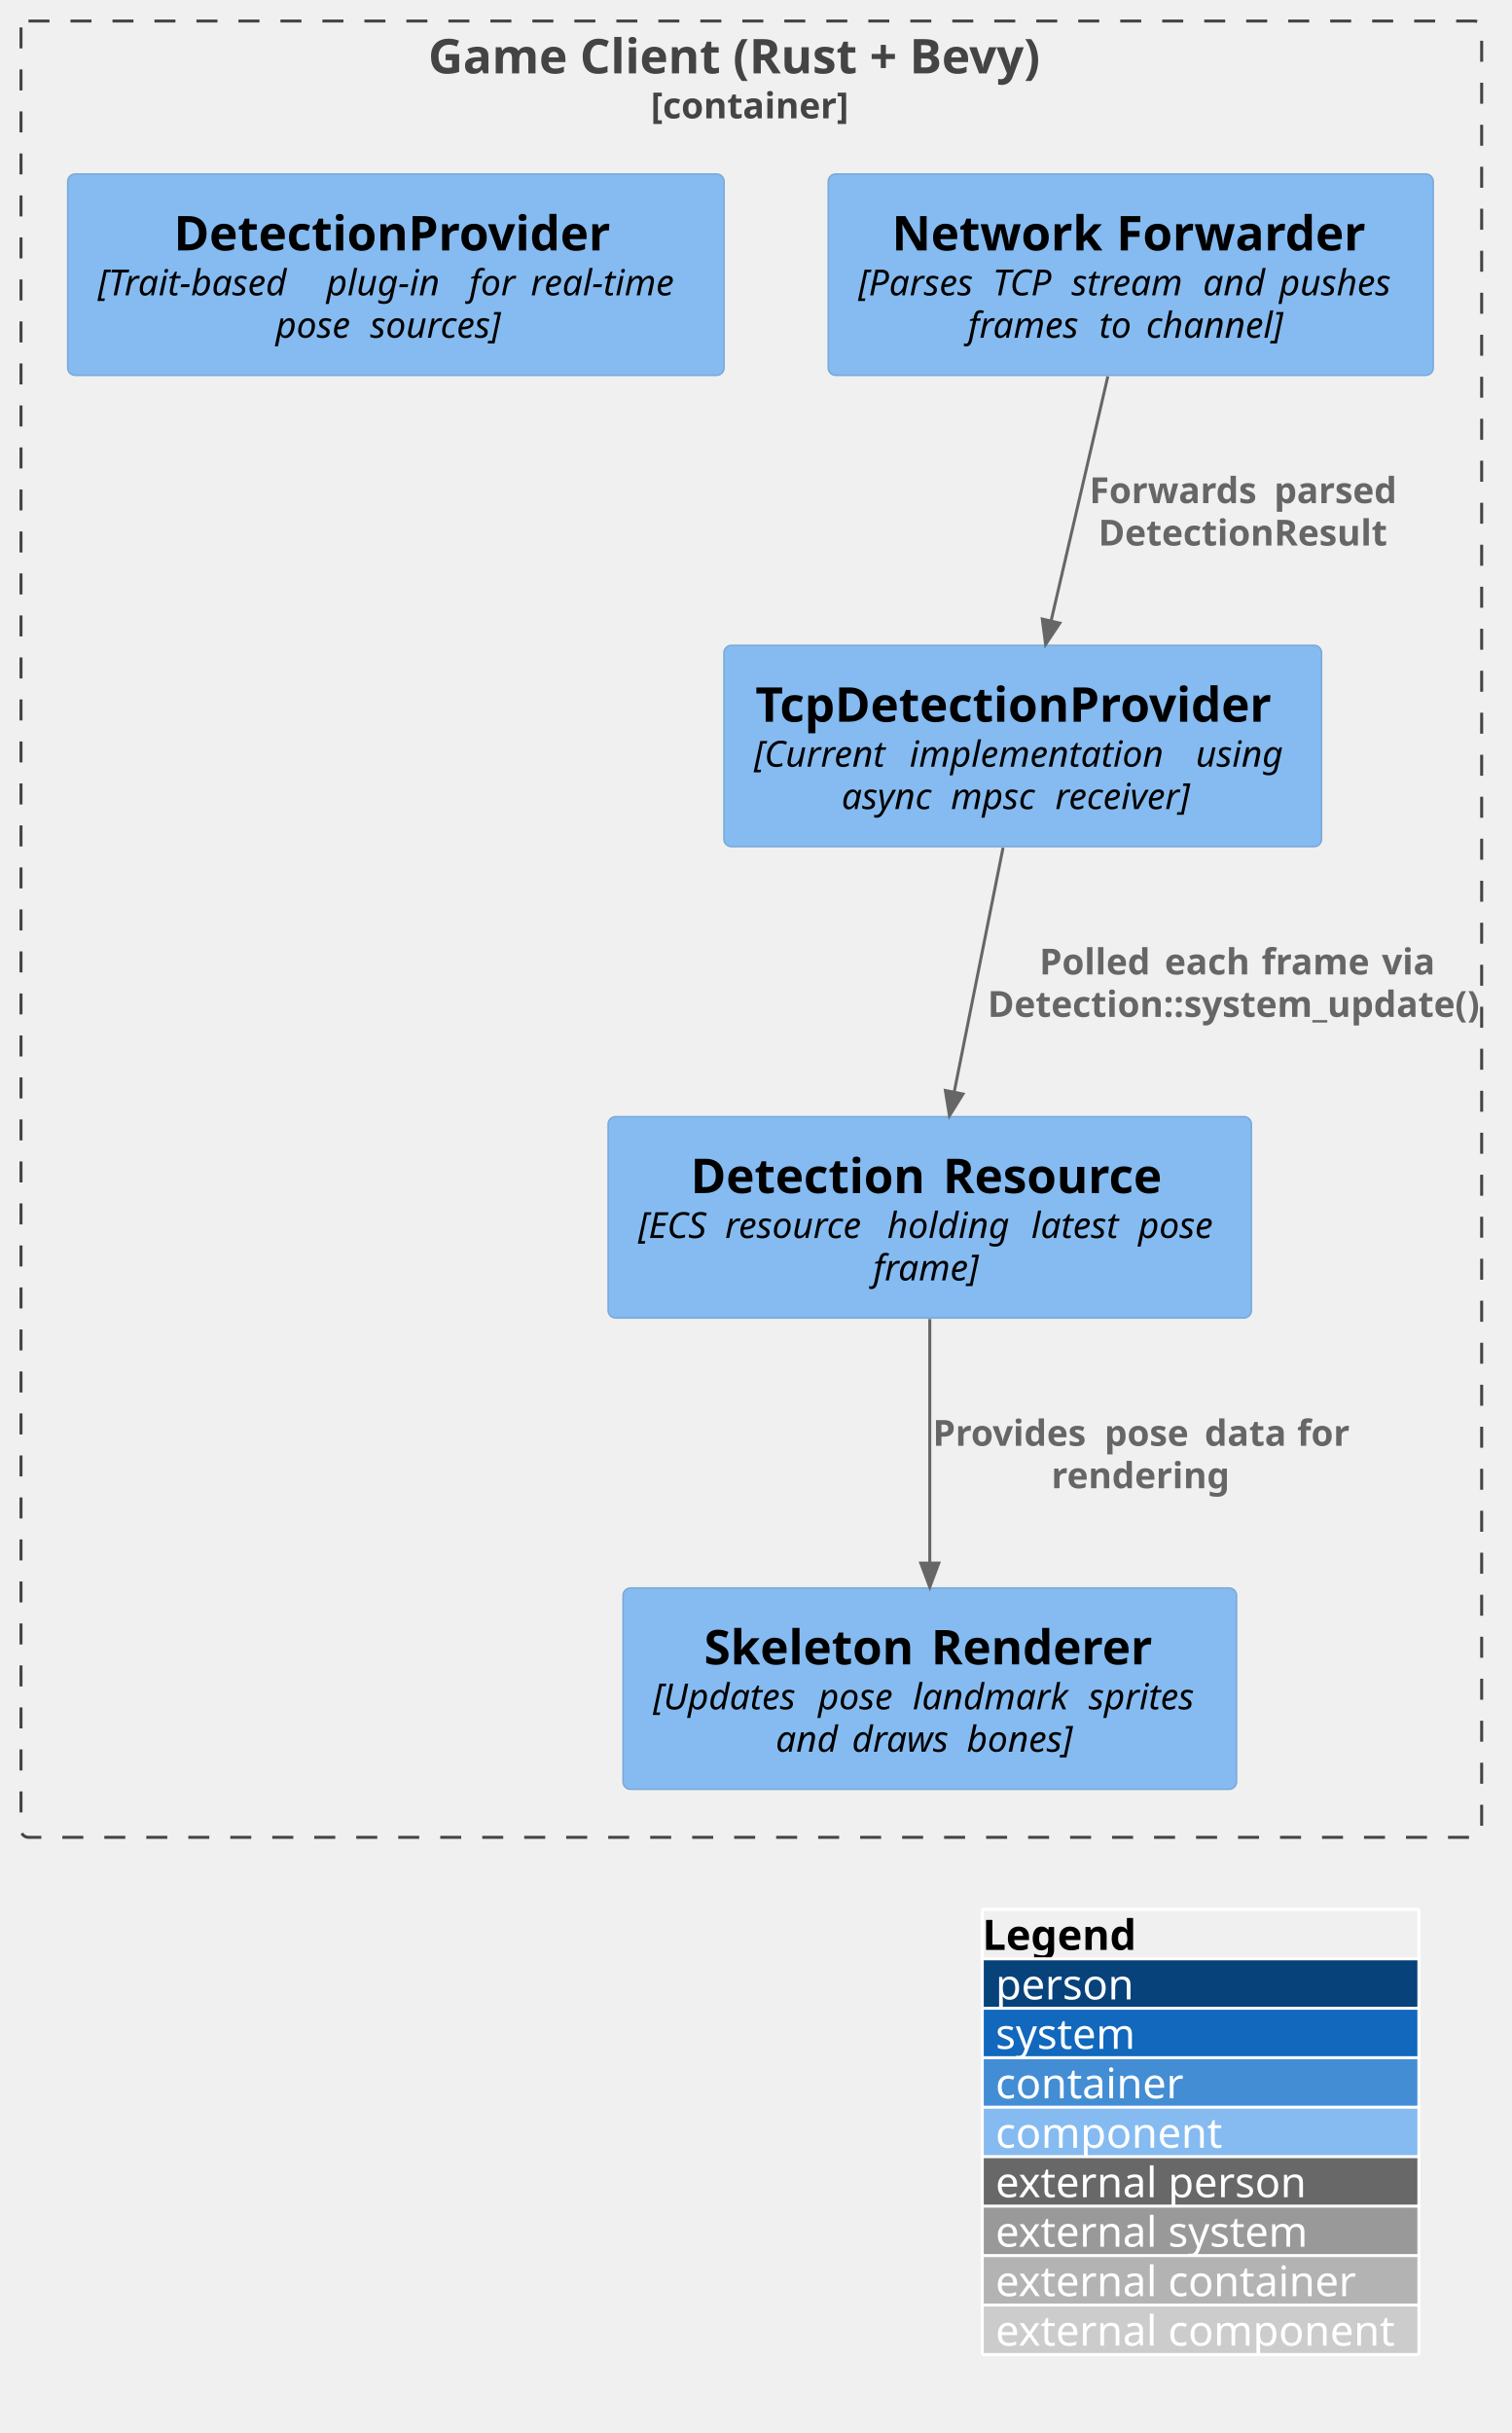
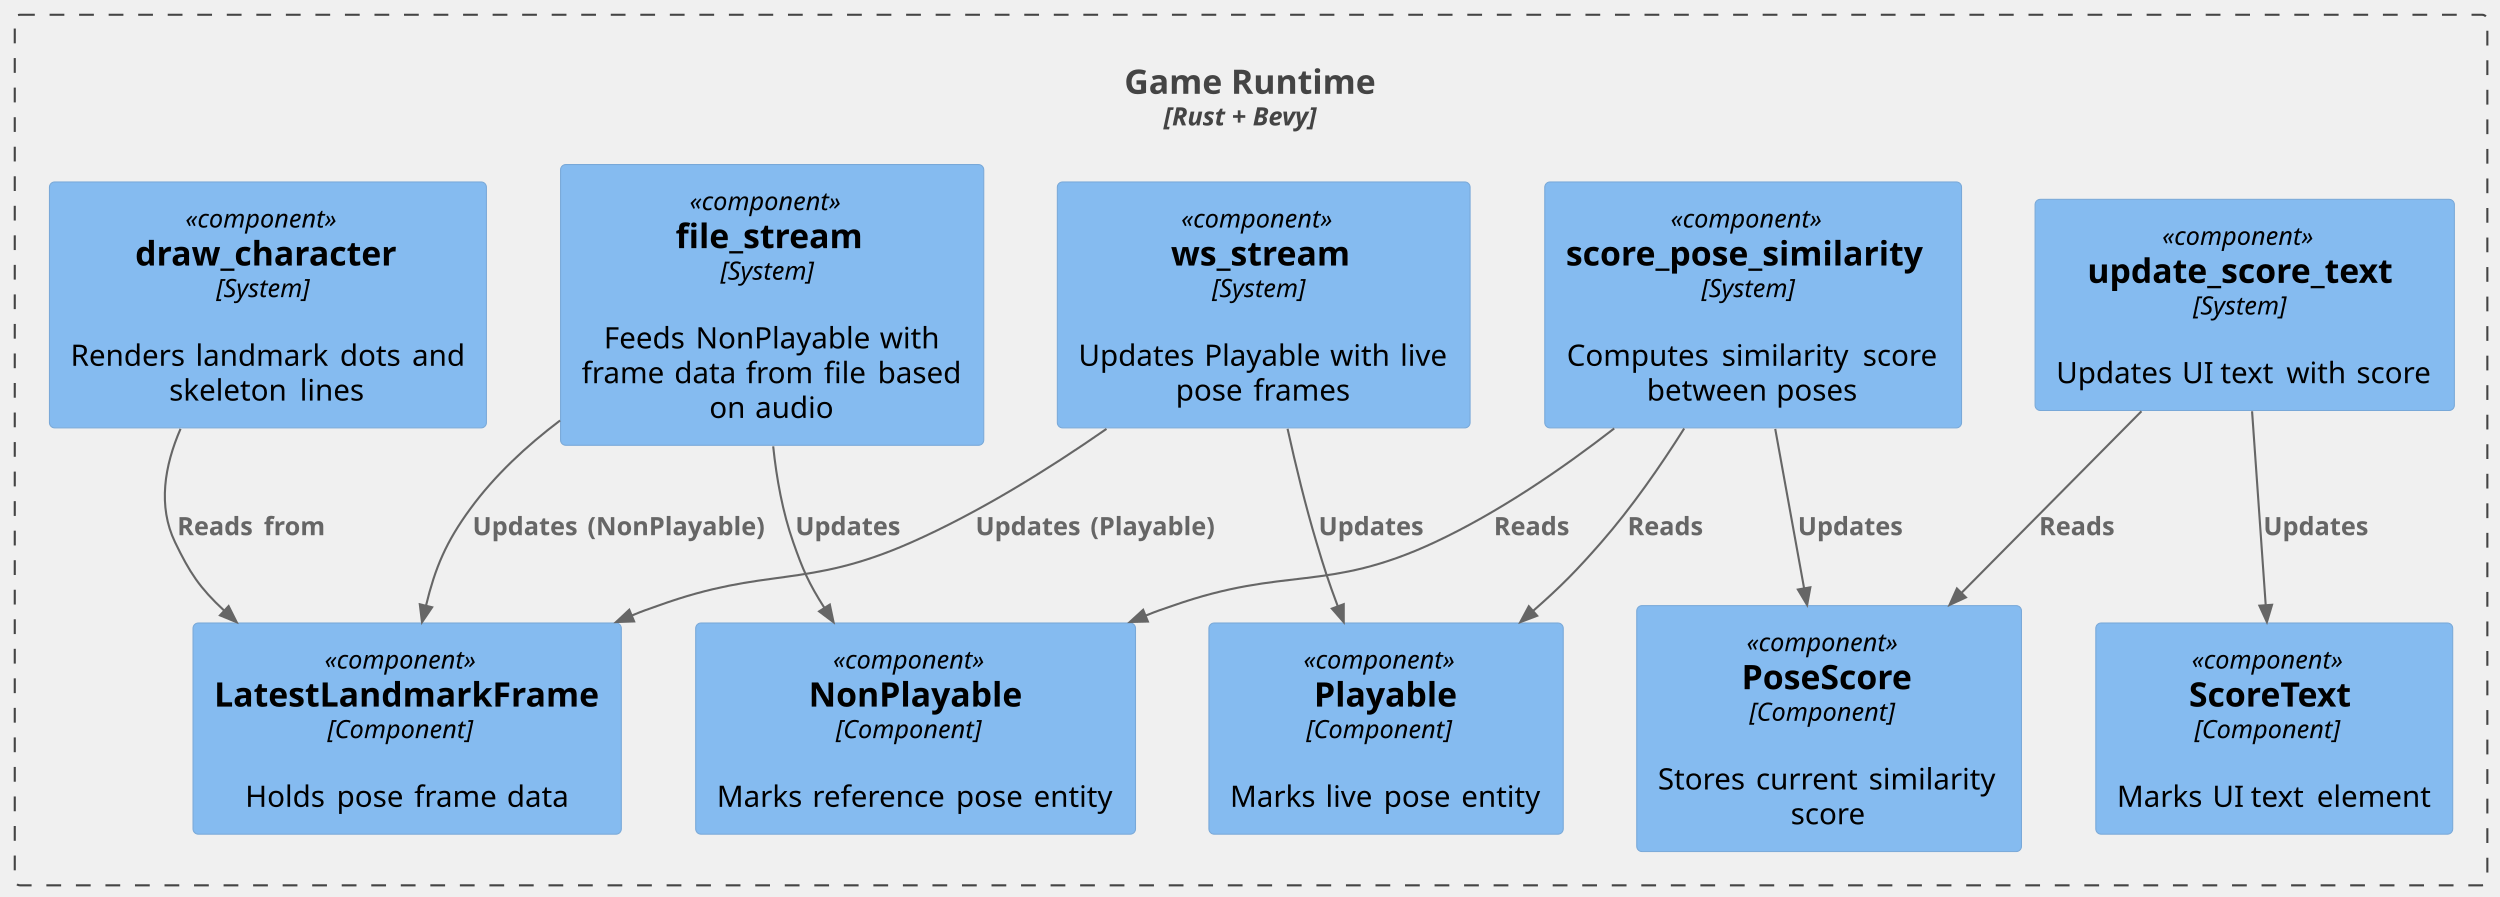
- <svg xmlns="http://www.w3.org/2000/svg" contentStyleType="text/css" data-diagram-type="DESCRIPTION" height="811px" preserveAspectRatio="none" style="width:504px;height:811px;background:#FFFFFF;" version="1.1" viewBox="0 0 504 811" width="504px" zoomAndPan="magnify">
+ <svg xmlns="http://www.w3.org/2000/svg" contentStyleType="text/css" data-diagram-type="DESCRIPTION" height="425px" preserveAspectRatio="none" style="width:1185px;height:425px;background:#FFFFFF;" version="1.1" viewBox="0 0 1185 425" width="1185px" zoomAndPan="magnify">
  <defs />
  <g>
-     <g class="cluster" data-entity="game" data-source-line="1575" data-uid="ent0002" id="cluster_game">
-       <rect fill="none" height="605.44" rx="2.5" ry="2.5" style="stroke:#444444;stroke-width:1;stroke-dasharray:7.0,7.0;" width="487" x="7" y="7" />
-       <text fill="#444444" font-family="sans-serif" font-size="16" font-weight="bold" lengthAdjust="spacing" textLength="215.43" x="142.785" y="24.469">Game Client (Rust + Bevy)</text>
-       <text fill="#444444" font-family="sans-serif" font-size="12" font-weight="bold" lengthAdjust="spacing" textLength="67.014" x="216.993" y="39.445">[container]</text>
-     </g>
-     <g class="entity" data-entity="detectionProvider" data-source-line="68" data-uid="ent0003" id="entity_detectionProvider">
-       <rect fill="#85BBF0" height="67.109" rx="2.5" ry="2.5" style="stroke:#78A8D8;stroke-width:0.5;" width="218.838" x="22.58" y="58" />
-       <text fill="#000000" font-family="sans-serif" font-size="16" font-weight="bold" lengthAdjust="spacing" textLength="148.102" x="57.948" y="83.469">DetectionProvider</text>
-       <text fill="#000000" font-family="sans-serif" font-size="12" font-style="italic" lengthAdjust="spacing" textLength="72.463" x="32.58" y="98.445">[Trait-based</text>
-       <text fill="#000000" font-family="sans-serif" font-size="12" font-style="italic" lengthAdjust="spacing" textLength="3.797" x="105.043" y="98.445"> </text>
-       <text fill="#000000" font-family="sans-serif" font-size="12" font-style="italic" lengthAdjust="spacing" textLength="43.81" x="108.84" y="98.445">plug-in</text>
-       <text fill="#000000" font-family="sans-serif" font-size="12" font-style="italic" lengthAdjust="spacing" textLength="3.797" x="152.65" y="98.445"> </text>
-       <text fill="#000000" font-family="sans-serif" font-size="12" font-style="italic" lengthAdjust="spacing" textLength="16.693" x="156.447" y="98.445">for</text>
-       <text fill="#000000" font-family="sans-serif" font-size="12" font-style="italic" lengthAdjust="spacing" textLength="3.797" x="173.141" y="98.445"> </text>
-       <text fill="#000000" font-family="sans-serif" font-size="12" font-style="italic" lengthAdjust="spacing" textLength="54.48" x="176.937" y="98.445">real-time</text>
-       <text fill="#000000" font-family="sans-serif" font-size="12" font-style="italic" lengthAdjust="spacing" textLength="27.727" x="91.889" y="112.578">pose</text>
-       <text fill="#000000" font-family="sans-serif" font-size="12" font-style="italic" lengthAdjust="spacing" textLength="3.797" x="119.615" y="112.578"> </text>
-       <text fill="#000000" font-family="sans-serif" font-size="12" font-style="italic" lengthAdjust="spacing" textLength="48.697" x="123.412" y="112.578">sources]</text>
-     </g>
-     <g class="entity" data-entity="tcpClient" data-source-line="68" data-uid="ent0004" id="entity_tcpClient">
-       <rect fill="#85BBF0" height="67.109" rx="2.5" ry="2.5" style="stroke:#78A8D8;stroke-width:0.5;" width="199.256" x="241.37" y="215.11" />
-       <text fill="#000000" font-family="sans-serif" font-size="16" font-weight="bold" lengthAdjust="spacing" textLength="178.258" x="251.869" y="240.579">TcpDetectionProvider</text>
-       <text fill="#000000" font-family="sans-serif" font-size="12" font-style="italic" lengthAdjust="spacing" textLength="48.094" x="251.37" y="255.555">[Current</text>
-       <text fill="#000000" font-family="sans-serif" font-size="12" font-style="italic" lengthAdjust="spacing" textLength="3.797" x="299.464" y="255.555"> </text>
-       <text fill="#000000" font-family="sans-serif" font-size="12" font-style="italic" lengthAdjust="spacing" textLength="91.606" x="303.261" y="255.555">implementation</text>
-       <text fill="#000000" font-family="sans-serif" font-size="12" font-style="italic" lengthAdjust="spacing" textLength="3.797" x="394.866" y="255.555"> </text>
-       <text fill="#000000" font-family="sans-serif" font-size="12" font-style="italic" lengthAdjust="spacing" textLength="31.963" x="398.663" y="255.555">using</text>
-       <text fill="#000000" font-family="sans-serif" font-size="12" font-style="italic" lengthAdjust="spacing" textLength="32.607" x="280.585" y="269.688">async</text>
-       <text fill="#000000" font-family="sans-serif" font-size="12" font-style="italic" lengthAdjust="spacing" textLength="3.797" x="313.192" y="269.688"> </text>
-       <text fill="#000000" font-family="sans-serif" font-size="12" font-style="italic" lengthAdjust="spacing" textLength="31.02" x="316.989" y="269.688">mpsc</text>
-       <text fill="#000000" font-family="sans-serif" font-size="12" font-style="italic" lengthAdjust="spacing" textLength="3.797" x="348.009" y="269.688"> </text>
-       <text fill="#000000" font-family="sans-serif" font-size="12" font-style="italic" lengthAdjust="spacing" textLength="49.605" x="351.805" y="269.688">receiver]</text>
-     </g>
-     <g class="entity" data-entity="detectionResource" data-source-line="68" data-uid="ent0005" id="entity_detectionResource">
-       <rect fill="#85BBF0" height="67.109" rx="2.5" ry="2.5" style="stroke:#78A8D8;stroke-width:0.5;" width="214.473" x="202.76" y="372.22" />
-       <text fill="#000000" font-family="sans-serif" font-size="16" font-weight="bold" lengthAdjust="spacing" textLength="78.852" x="230.258" y="397.689">Detection</text>
-       <text fill="#000000" font-family="sans-serif" font-size="16" font-weight="bold" lengthAdjust="spacing" textLength="5.273" x="309.11" y="397.689"> </text>
-       <text fill="#000000" font-family="sans-serif" font-size="16" font-weight="bold" lengthAdjust="spacing" textLength="75.352" x="314.383" y="397.689">Resource</text>
-       <text fill="#000000" font-family="sans-serif" font-size="12" font-style="italic" lengthAdjust="spacing" textLength="25.172" x="212.76" y="412.665">[ECS</text>
-       <text fill="#000000" font-family="sans-serif" font-size="12" font-style="italic" lengthAdjust="spacing" textLength="3.797" x="237.932" y="412.665"> </text>
-       <text fill="#000000" font-family="sans-serif" font-size="12" font-style="italic" lengthAdjust="spacing" textLength="50.273" x="241.729" y="412.665">resource</text>
-       <text fill="#000000" font-family="sans-serif" font-size="12" font-style="italic" lengthAdjust="spacing" textLength="3.797" x="292.002" y="412.665"> </text>
-       <text fill="#000000" font-family="sans-serif" font-size="12" font-style="italic" lengthAdjust="spacing" textLength="44.238" x="295.799" y="412.665">holding</text>
-       <text fill="#000000" font-family="sans-serif" font-size="12" font-style="italic" lengthAdjust="spacing" textLength="3.797" x="340.037" y="412.665"> </text>
-       <text fill="#000000" font-family="sans-serif" font-size="12" font-style="italic" lengthAdjust="spacing" textLength="31.875" x="343.834" y="412.665">latest</text>
-       <text fill="#000000" font-family="sans-serif" font-size="12" font-style="italic" lengthAdjust="spacing" textLength="3.797" x="375.709" y="412.665"> </text>
-       <text fill="#000000" font-family="sans-serif" font-size="12" font-style="italic" lengthAdjust="spacing" textLength="27.727" x="379.506" y="412.665">pose</text>
-       <text fill="#000000" font-family="sans-serif" font-size="12" font-style="italic" lengthAdjust="spacing" textLength="37.74" x="291.126" y="426.798">frame]</text>
-     </g>
-     <g class="entity" data-entity="skeleton" data-source-line="68" data-uid="ent0006" id="entity_skeleton">
-       <rect fill="#85BBF0" height="67.109" rx="2.5" ry="2.5" style="stroke:#78A8D8;stroke-width:0.5;" width="204.547" x="207.73" y="529.33" />
-       <text fill="#000000" font-family="sans-serif" font-size="16" font-weight="bold" lengthAdjust="spacing" textLength="70.43" x="234.742" y="554.799">Skeleton</text>
-       <text fill="#000000" font-family="sans-serif" font-size="16" font-weight="bold" lengthAdjust="spacing" textLength="5.273" x="305.171" y="554.799"> </text>
-       <text fill="#000000" font-family="sans-serif" font-size="16" font-weight="bold" lengthAdjust="spacing" textLength="74.82" x="310.445" y="554.799">Renderer</text>
-       <text fill="#000000" font-family="sans-serif" font-size="12" font-style="italic" lengthAdjust="spacing" textLength="51.24" x="217.73" y="569.775">[Updates</text>
-       <text fill="#000000" font-family="sans-serif" font-size="12" font-style="italic" lengthAdjust="spacing" textLength="3.797" x="268.97" y="569.775"> </text>
-       <text fill="#000000" font-family="sans-serif" font-size="12" font-style="italic" lengthAdjust="spacing" textLength="27.727" x="272.767" y="569.775">pose</text>
-       <text fill="#000000" font-family="sans-serif" font-size="12" font-style="italic" lengthAdjust="spacing" textLength="3.797" x="300.494" y="569.775"> </text>
-       <text fill="#000000" font-family="sans-serif" font-size="12" font-style="italic" lengthAdjust="spacing" textLength="54.85" x="304.291" y="569.775">landmark</text>
-       <text fill="#000000" font-family="sans-serif" font-size="12" font-style="italic" lengthAdjust="spacing" textLength="3.797" x="359.14" y="569.775"> </text>
-       <text fill="#000000" font-family="sans-serif" font-size="12" font-style="italic" lengthAdjust="spacing" textLength="39.34" x="362.937" y="569.775">sprites</text>
-       <text fill="#000000" font-family="sans-serif" font-size="12" font-style="italic" lengthAdjust="spacing" textLength="21.627" x="258.628" y="583.908">and</text>
-       <text fill="#000000" font-family="sans-serif" font-size="12" font-style="italic" lengthAdjust="spacing" textLength="3.797" x="280.255" y="583.908"> </text>
-       <text fill="#000000" font-family="sans-serif" font-size="12" font-style="italic" lengthAdjust="spacing" textLength="34.453" x="284.052" y="583.908">draws</text>
-       <text fill="#000000" font-family="sans-serif" font-size="12" font-style="italic" lengthAdjust="spacing" textLength="3.797" x="318.505" y="583.908"> </text>
-       <text fill="#000000" font-family="sans-serif" font-size="12" font-style="italic" lengthAdjust="spacing" textLength="39.076" x="322.302" y="583.908">bones]</text>
-     </g>
-     <g class="entity" data-entity="network" data-source-line="68" data-uid="ent0007" id="entity_network">
-       <rect fill="#85BBF0" height="67.109" rx="2.5" ry="2.5" style="stroke:#78A8D8;stroke-width:0.5;" width="201.728" x="276.14" y="58" />
-       <text fill="#000000" font-family="sans-serif" font-size="16" font-weight="bold" lengthAdjust="spacing" textLength="69.578" x="297.371" y="83.469">Network</text>
-       <text fill="#000000" font-family="sans-serif" font-size="16" font-weight="bold" lengthAdjust="spacing" textLength="5.273" x="366.95" y="83.469"> </text>
-       <text fill="#000000" font-family="sans-serif" font-size="16" font-weight="bold" lengthAdjust="spacing" textLength="84.414" x="372.223" y="83.469">Forwarder</text>
-       <text fill="#000000" font-family="sans-serif" font-size="12" font-style="italic" lengthAdjust="spacing" textLength="40.992" x="286.14" y="98.445">[Parses</text>
-       <text fill="#000000" font-family="sans-serif" font-size="12" font-style="italic" lengthAdjust="spacing" textLength="3.797" x="327.132" y="98.445"> </text>
-       <text fill="#000000" font-family="sans-serif" font-size="12" font-style="italic" lengthAdjust="spacing" textLength="22.523" x="330.929" y="98.445">TCP</text>
-       <text fill="#000000" font-family="sans-serif" font-size="12" font-style="italic" lengthAdjust="spacing" textLength="3.797" x="353.452" y="98.445"> </text>
-       <text fill="#000000" font-family="sans-serif" font-size="12" font-style="italic" lengthAdjust="spacing" textLength="40.031" x="357.249" y="98.445">stream</text>
-       <text fill="#000000" font-family="sans-serif" font-size="12" font-style="italic" lengthAdjust="spacing" textLength="3.797" x="397.281" y="98.445"> </text>
-       <text fill="#000000" font-family="sans-serif" font-size="12" font-style="italic" lengthAdjust="spacing" textLength="21.627" x="401.077" y="98.445">and</text>
-       <text fill="#000000" font-family="sans-serif" font-size="12" font-style="italic" lengthAdjust="spacing" textLength="3.797" x="422.704" y="98.445"> </text>
-       <text fill="#000000" font-family="sans-serif" font-size="12" font-style="italic" lengthAdjust="spacing" textLength="41.367" x="426.501" y="98.445">pushes</text>
-       <text fill="#000000" font-family="sans-serif" font-size="12" font-style="italic" lengthAdjust="spacing" textLength="39.955" x="322.714" y="112.578">frames</text>
-       <text fill="#000000" font-family="sans-serif" font-size="12" font-style="italic" lengthAdjust="spacing" textLength="3.797" x="362.669" y="112.578"> </text>
-       <text fill="#000000" font-family="sans-serif" font-size="12" font-style="italic" lengthAdjust="spacing" textLength="11.859" x="366.466" y="112.578">to</text>
-       <text fill="#000000" font-family="sans-serif" font-size="12" font-style="italic" lengthAdjust="spacing" textLength="3.797" x="378.325" y="112.578"> </text>
-       <text fill="#000000" font-family="sans-serif" font-size="12" font-style="italic" lengthAdjust="spacing" textLength="49.172" x="382.122" y="112.578">channel]</text>
-     </g>
-     <g class="link" data-entity-1="network" data-entity-2="tcpClient" data-source-line="1688" data-uid="lnk8" id="link_network_tcpClient">
-       <path d="M369.37,125.45 C363.26,151.77 356.54,180.717 350.43,207.027" fill="none" id="network-to-tcpClient" style="stroke:#666666;stroke-width:1;" />
-       <polygon fill="#666666" points="348.62,214.82,353.352,207.706,347.507,206.349,348.62,214.82" style="stroke:#666666;stroke-width:1;" />
-       <text fill="#666666" font-family="sans-serif" font-size="12" font-weight="bold" lengthAdjust="spacing" textLength="57.609" x="363.22" y="167.712">Forwards</text>
-       <text fill="#666666" font-family="sans-serif" font-size="12" font-weight="bold" lengthAdjust="spacing" textLength="3.955" x="420.829" y="167.712"> </text>
-       <text fill="#666666" font-family="sans-serif" font-size="12" font-weight="bold" lengthAdjust="spacing" textLength="42.228" x="424.784" y="167.712">parsed</text>
-       <text fill="#666666" font-family="sans-serif" font-size="12" font-weight="bold" lengthAdjust="spacing" textLength="97.881" x="366.176" y="181.844">DetectionResult</text>
-     </g>
-     <g class="link" data-entity-1="tcpClient" data-entity-2="detectionResource" data-source-line="1688" data-uid="lnk9" id="link_tcpClient_detectionResource">
-       <path d="M334.43,282.56 C329.16,308.88 323.388,337.775 318.128,364.085" fill="none" id="tcpClient-to-detectionResource" style="stroke:#666666;stroke-width:1;" />
-       <polygon fill="#666666" points="316.56,371.93,321.07,364.673,315.187,363.497,316.56,371.93" style="stroke:#666666;stroke-width:1;" />
-       <text fill="#666666" font-family="sans-serif" font-size="12" font-weight="bold" lengthAdjust="spacing" textLength="37.81" x="346.548" y="324.822">Polled</text>
-       <text fill="#666666" font-family="sans-serif" font-size="12" font-weight="bold" lengthAdjust="spacing" textLength="3.955" x="384.358" y="324.822"> </text>
-       <text fill="#666666" font-family="sans-serif" font-size="12" font-weight="bold" lengthAdjust="spacing" textLength="28.354" x="388.313" y="324.822">each</text>
-       <text fill="#666666" font-family="sans-serif" font-size="12" font-weight="bold" lengthAdjust="spacing" textLength="3.955" x="416.667" y="324.822"> </text>
-       <text fill="#666666" font-family="sans-serif" font-size="12" font-weight="bold" lengthAdjust="spacing" textLength="36.152" x="420.622" y="324.822">frame</text>
-       <text fill="#666666" font-family="sans-serif" font-size="12" font-weight="bold" lengthAdjust="spacing" textLength="3.955" x="456.774" y="324.822"> </text>
-       <text fill="#666666" font-family="sans-serif" font-size="12" font-weight="bold" lengthAdjust="spacing" textLength="18.076" x="460.729" y="324.822">via</text>
-       <text fill="#666666" font-family="sans-serif" font-size="12" font-weight="bold" lengthAdjust="spacing" textLength="166.793" x="329.28" y="338.954">Detection::system_update()</text>
-     </g>
-     <g class="link" data-entity-1="detectionResource" data-entity-2="skeleton" data-source-line="1688" data-uid="lnk10" id="link_detectionResource_skeleton">
-       <path d="M310,439.67 C310,465.99 310,494.73 310,521.04" fill="none" id="detectionResource-to-skeleton" style="stroke:#666666;stroke-width:1;" />
-       <polygon fill="#666666" points="310,529.04,313,521.04,307,521.04,310,529.04" style="stroke:#666666;stroke-width:1;" />
-       <text fill="#666666" font-family="sans-serif" font-size="12" font-weight="bold" lengthAdjust="spacing" textLength="53.268" x="311" y="481.932">Provides</text>
-       <text fill="#666666" font-family="sans-serif" font-size="12" font-weight="bold" lengthAdjust="spacing" textLength="3.955" x="364.268" y="481.932"> </text>
-       <text fill="#666666" font-family="sans-serif" font-size="12" font-weight="bold" lengthAdjust="spacing" textLength="29.432" x="368.223" y="481.932">pose</text>
-       <text fill="#666666" font-family="sans-serif" font-size="12" font-weight="bold" lengthAdjust="spacing" textLength="3.955" x="397.654" y="481.932"> </text>
-       <text fill="#666666" font-family="sans-serif" font-size="12" font-weight="bold" lengthAdjust="spacing" textLength="26.924" x="401.609" y="481.932">data</text>
-       <text fill="#666666" font-family="sans-serif" font-size="12" font-weight="bold" lengthAdjust="spacing" textLength="3.955" x="428.533" y="481.932"> </text>
-       <text fill="#666666" font-family="sans-serif" font-size="12" font-weight="bold" lengthAdjust="spacing" textLength="18.094" x="432.488" y="481.932">for</text>
-       <text fill="#666666" font-family="sans-serif" font-size="12" font-weight="bold" lengthAdjust="spacing" textLength="60.504" x="350.539" y="496.064">rendering</text>
-     </g>
-     <g class="legend" data-source-line="51">
-       <text fill="#000000" font-family="sans-serif" font-size="14" font-weight="bold" lengthAdjust="spacing" textLength="52.254" x="327.502" y="649.975">Legend</text>
-       <text fill="#FFFFFF" font-family="sans-serif" font-size="14" lengthAdjust="spacing" textLength="4.43" x="379.756" y="649.975"> </text>
-       <rect fill="#08427B" height="16.488" style="stroke:none;stroke-width:1;" width="145.571" x="327.502" y="652.928" />
-       <text fill="#FFFFFF" font-family="sans-serif" font-size="14" lengthAdjust="spacing" textLength="46.765" x="331.931" y="666.463">person</text>
-       <rect fill="#1168BD" height="16.488" style="stroke:none;stroke-width:1;" width="145.571" x="327.502" y="669.417" />
-       <text fill="#FFFFFF" font-family="sans-serif" font-size="14" lengthAdjust="spacing" textLength="47.694" x="331.931" y="682.952">system</text>
-       <rect fill="#438DD5" height="16.488" style="stroke:none;stroke-width:1;" width="145.571" x="327.502" y="685.905" />
-       <text fill="#FFFFFF" font-family="sans-serif" font-size="14" lengthAdjust="spacing" textLength="63.69" x="331.931" y="699.44">container</text>
-       <rect fill="#85BBF0" height="16.488" style="stroke:none;stroke-width:1;" width="145.571" x="327.502" y="702.393" />
-       <text fill="#FFFFFF" font-family="sans-serif" font-size="14" lengthAdjust="spacing" textLength="76.665" x="331.931" y="715.928">component</text>
-       <rect fill="#686868" height="16.488" style="stroke:none;stroke-width:1;" width="145.571" x="327.502" y="718.881" />
-       <text fill="#FFFFFF" font-family="sans-serif" font-size="14" lengthAdjust="spacing" textLength="106.811" x="331.931" y="732.417">external person</text>
-       <rect fill="#999999" height="16.488" style="stroke:none;stroke-width:1;" width="145.571" x="327.502" y="735.37" />
-       <text fill="#FFFFFF" font-family="sans-serif" font-size="14" lengthAdjust="spacing" textLength="107.741" x="331.931" y="748.905">external system</text>
-       <rect fill="#B3B3B3" height="16.488" style="stroke:none;stroke-width:1;" width="145.571" x="327.502" y="751.858" />
-       <text fill="#FFFFFF" font-family="sans-serif" font-size="14" lengthAdjust="spacing" textLength="123.737" x="331.931" y="765.393">external container</text>
-       <rect fill="#CCCCCC" height="16.488" style="stroke:none;stroke-width:1;" width="145.571" x="327.502" y="768.346" />
-       <text fill="#FFFFFF" font-family="sans-serif" font-size="14" lengthAdjust="spacing" textLength="136.712" x="331.931" y="781.881">external component</text>
-       <line style="stroke:#FFFFFF;stroke-width:1;" x1="327.502" x2="473.073" y1="636.44" y2="636.44" />
-       <line style="stroke:#FFFFFF;stroke-width:1;" x1="327.502" x2="473.073" y1="652.928" y2="652.928" />
-       <line style="stroke:#FFFFFF;stroke-width:1;" x1="327.502" x2="473.073" y1="669.417" y2="669.417" />
-       <line style="stroke:#FFFFFF;stroke-width:1;" x1="327.502" x2="473.073" y1="685.905" y2="685.905" />
-       <line style="stroke:#FFFFFF;stroke-width:1;" x1="327.502" x2="473.073" y1="702.393" y2="702.393" />
-       <line style="stroke:#FFFFFF;stroke-width:1;" x1="327.502" x2="473.073" y1="718.881" y2="718.881" />
-       <line style="stroke:#FFFFFF;stroke-width:1;" x1="327.502" x2="473.073" y1="735.37" y2="735.37" />
-       <line style="stroke:#FFFFFF;stroke-width:1;" x1="327.502" x2="473.073" y1="751.858" y2="751.858" />
-       <line style="stroke:#FFFFFF;stroke-width:1;" x1="327.502" x2="473.073" y1="768.346" y2="768.346" />
-       <line style="stroke:#FFFFFF;stroke-width:1;" x1="327.502" x2="473.073" y1="784.835" y2="784.835" />
-       <line style="stroke:#FFFFFF;stroke-width:1;" x1="327.502" x2="327.502" y1="636.44" y2="784.835" />
-       <line style="stroke:#FFFFFF;stroke-width:1;" x1="473.073" x2="473.073" y1="636.44" y2="784.835" />
+     <g class="cluster" data-entity="gameRuntime" data-source-line="76" data-uid="ent0002" id="cluster_gameRuntime">
+       <rect fill="none" height="412.64" rx="2.5" ry="2.5" style="stroke:#444444;stroke-width:1;stroke-dasharray:7.0,7.0;" width="1172" x="7" y="7" />
+       <text fill="#444444" font-family="sans-serif" font-size="16" font-weight="bold" lengthAdjust="spacing" textLength="120.133" x="532.934" y="44.469">Game Runtime</text>
+       <text fill="#444444" font-family="sans-serif" font-size="12" font-style="italic" font-weight="bold" lengthAdjust="spacing" textLength="82.863" x="551.568" y="59.445">[Rust + Bevy]</text>
+     </g>
+     <g class="entity" data-entity="file_stream" data-source-line="68" data-uid="ent0003" id="entity_file_stream">
+       <rect fill="#85BBF0" height="133.062" rx="2.5" ry="2.5" style="stroke:#78A8D8;stroke-width:0.5;" width="200.585" x="265.71" y="78" />
+       <text fill="#000000" font-family="sans-serif" font-size="12" font-style="italic" lengthAdjust="spacing" textLength="78.287" x="326.859" y="99.602">«component»</text>
+       <text fill="#000000" font-family="sans-serif" font-size="16" font-weight="bold" lengthAdjust="spacing" textLength="91.516" x="320.245" y="117.602">file_stream</text>
+       <text fill="#000000" font-family="sans-serif" font-size="12" font-style="italic" lengthAdjust="spacing" textLength="49.031" x="341.487" y="132.578">[System]</text>
+       <text fill="#000000" font-family="sans-serif" font-size="14" lengthAdjust="spacing" textLength="4.43" x="363.788" y="148.644"> </text>
+       <text fill="#000000" font-family="sans-serif" font-size="14" lengthAdjust="spacing" textLength="39.054" x="286.241" y="165.133">Feeds</text>
+       <text fill="#000000" font-family="sans-serif" font-size="14" lengthAdjust="spacing" textLength="4.43" x="325.295" y="165.133"> </text>
+       <text fill="#000000" font-family="sans-serif" font-size="14" lengthAdjust="spacing" textLength="82.852" x="329.724" y="165.133">NonPlayable</text>
+       <text fill="#000000" font-family="sans-serif" font-size="14" lengthAdjust="spacing" textLength="4.43" x="412.576" y="165.133"> </text>
+       <text fill="#000000" font-family="sans-serif" font-size="14" lengthAdjust="spacing" textLength="28.759" x="417.005" y="165.133">with</text>
+       <text fill="#000000" font-family="sans-serif" font-size="14" lengthAdjust="spacing" textLength="39.477" x="275.71" y="181.621">frame</text>
+       <text fill="#000000" font-family="sans-serif" font-size="14" lengthAdjust="spacing" textLength="4.43" x="315.188" y="181.621"> </text>
+       <text fill="#000000" font-family="sans-serif" font-size="14" lengthAdjust="spacing" textLength="29.511" x="319.617" y="181.621">data</text>
+       <text fill="#000000" font-family="sans-serif" font-size="14" lengthAdjust="spacing" textLength="4.43" x="349.128" y="181.621"> </text>
+       <text fill="#000000" font-family="sans-serif" font-size="14" lengthAdjust="spacing" textLength="32.546" x="353.558" y="181.621">from</text>
+       <text fill="#000000" font-family="sans-serif" font-size="14" lengthAdjust="spacing" textLength="4.43" x="386.104" y="181.621"> </text>
+       <text fill="#000000" font-family="sans-serif" font-size="14" lengthAdjust="spacing" textLength="21.041" x="390.533" y="181.621">file</text>
+       <text fill="#000000" font-family="sans-serif" font-size="14" lengthAdjust="spacing" textLength="4.43" x="411.574" y="181.621"> </text>
+       <text fill="#000000" font-family="sans-serif" font-size="14" lengthAdjust="spacing" textLength="40.291" x="416.004" y="181.621">based</text>
+       <text fill="#000000" font-family="sans-serif" font-size="14" lengthAdjust="spacing" textLength="17.288" x="336.205" y="198.109">on</text>
+       <text fill="#000000" font-family="sans-serif" font-size="14" lengthAdjust="spacing" textLength="4.43" x="353.493" y="198.109"> </text>
+       <text fill="#000000" font-family="sans-serif" font-size="14" lengthAdjust="spacing" textLength="37.878" x="357.922" y="198.109">audio</text>
+     </g>
+     <g class="entity" data-entity="ws_stream" data-source-line="68" data-uid="ent0004" id="entity_ws_stream">
+       <rect fill="#85BBF0" height="116.574" rx="2.5" ry="2.5" style="stroke:#78A8D8;stroke-width:0.5;" width="195.636" x="501.18" y="86.25" />
+       <text fill="#000000" font-family="sans-serif" font-size="12" font-style="italic" lengthAdjust="spacing" textLength="78.287" x="559.854" y="107.852">«component»</text>
+       <text fill="#000000" font-family="sans-serif" font-size="16" font-weight="bold" lengthAdjust="spacing" textLength="87.953" x="555.021" y="125.852">ws_stream</text>
+       <text fill="#000000" font-family="sans-serif" font-size="12" font-style="italic" lengthAdjust="spacing" textLength="49.031" x="574.482" y="140.828">[System]</text>
+       <text fill="#000000" font-family="sans-serif" font-size="14" lengthAdjust="spacing" textLength="4.43" x="596.783" y="156.894"> </text>
+       <text fill="#000000" font-family="sans-serif" font-size="14" lengthAdjust="spacing" textLength="55.227" x="511.18" y="173.383">Updates</text>
+       <text fill="#000000" font-family="sans-serif" font-size="14" lengthAdjust="spacing" textLength="4.43" x="566.408" y="173.383"> </text>
+       <text fill="#000000" font-family="sans-serif" font-size="14" lengthAdjust="spacing" textLength="55.221" x="570.837" y="173.383">Playable</text>
+       <text fill="#000000" font-family="sans-serif" font-size="14" lengthAdjust="spacing" textLength="4.43" x="626.058" y="173.383"> </text>
+       <text fill="#000000" font-family="sans-serif" font-size="14" lengthAdjust="spacing" textLength="28.759" x="630.488" y="173.383">with</text>
+       <text fill="#000000" font-family="sans-serif" font-size="14" lengthAdjust="spacing" textLength="4.43" x="659.246" y="173.383"> </text>
+       <text fill="#000000" font-family="sans-serif" font-size="14" lengthAdjust="spacing" textLength="23.14" x="663.676" y="173.383">live</text>
+       <text fill="#000000" font-family="sans-serif" font-size="14" lengthAdjust="spacing" textLength="32.348" x="557.302" y="189.871">pose</text>
+       <text fill="#000000" font-family="sans-serif" font-size="14" lengthAdjust="spacing" textLength="4.43" x="589.65" y="189.871"> </text>
+       <text fill="#000000" font-family="sans-serif" font-size="14" lengthAdjust="spacing" textLength="46.614" x="594.079" y="189.871">frames</text>
+     </g>
+     <g class="entity" data-entity="draw_character" data-source-line="68" data-uid="ent0005" id="entity_draw_character">
+       <rect fill="#85BBF0" height="116.574" rx="2.5" ry="2.5" style="stroke:#78A8D8;stroke-width:0.5;" width="207.113" x="23.44" y="86.25" />
+       <text fill="#000000" font-family="sans-serif" font-size="12" font-style="italic" lengthAdjust="spacing" textLength="78.287" x="87.853" y="107.852">«component»</text>
+       <text fill="#000000" font-family="sans-serif" font-size="16" font-weight="bold" lengthAdjust="spacing" textLength="125.844" x="64.075" y="125.852">draw_character</text>
+       <text fill="#000000" font-family="sans-serif" font-size="12" font-style="italic" lengthAdjust="spacing" textLength="49.031" x="102.481" y="140.828">[System]</text>
+       <text fill="#000000" font-family="sans-serif" font-size="14" lengthAdjust="spacing" textLength="4.43" x="124.782" y="156.894"> </text>
+       <text fill="#000000" font-family="sans-serif" font-size="14" lengthAdjust="spacing" textLength="54.817" x="33.44" y="173.383">Renders</text>
+       <text fill="#000000" font-family="sans-serif" font-size="14" lengthAdjust="spacing" textLength="4.43" x="88.257" y="173.383"> </text>
+       <text fill="#000000" font-family="sans-serif" font-size="14" lengthAdjust="spacing" textLength="63.991" x="92.687" y="173.383">landmark</text>
+       <text fill="#000000" font-family="sans-serif" font-size="14" lengthAdjust="spacing" textLength="4.43" x="156.678" y="173.383"> </text>
+       <text fill="#000000" font-family="sans-serif" font-size="14" lengthAdjust="spacing" textLength="29.784" x="161.108" y="173.383">dots</text>
+       <text fill="#000000" font-family="sans-serif" font-size="14" lengthAdjust="spacing" textLength="4.43" x="190.892" y="173.383"> </text>
+       <text fill="#000000" font-family="sans-serif" font-size="14" lengthAdjust="spacing" textLength="25.231" x="195.322" y="173.383">and</text>
+       <text fill="#000000" font-family="sans-serif" font-size="14" lengthAdjust="spacing" textLength="57.49" x="80.177" y="189.871">skeleton</text>
+       <text fill="#000000" font-family="sans-serif" font-size="14" lengthAdjust="spacing" textLength="4.43" x="137.667" y="189.871"> </text>
+       <text fill="#000000" font-family="sans-serif" font-size="14" lengthAdjust="spacing" textLength="31.719" x="142.097" y="189.871">lines</text>
+     </g>
+     <g class="entity" data-entity="score_pose_similarity" data-source-line="68" data-uid="ent0006" id="entity_score_pose_similarity">
+       <rect fill="#85BBF0" height="116.574" rx="2.5" ry="2.5" style="stroke:#78A8D8;stroke-width:0.5;" width="197.539" x="732.23" y="86.25" />
+       <text fill="#000000" font-family="sans-serif" font-size="12" font-style="italic" lengthAdjust="spacing" textLength="78.287" x="791.856" y="107.852">«component»</text>
+       <text fill="#000000" font-family="sans-serif" font-size="16" font-weight="bold" lengthAdjust="spacing" textLength="177.539" x="742.23" y="125.852">score_pose_similarity</text>
+       <text fill="#000000" font-family="sans-serif" font-size="12" font-style="italic" lengthAdjust="spacing" textLength="49.031" x="806.484" y="140.828">[System]</text>
+       <text fill="#000000" font-family="sans-serif" font-size="14" lengthAdjust="spacing" textLength="4.43" x="828.785" y="156.894"> </text>
+       <text fill="#000000" font-family="sans-serif" font-size="14" lengthAdjust="spacing" textLength="69.029" x="742.635" y="173.383">Computes</text>
+       <text fill="#000000" font-family="sans-serif" font-size="14" lengthAdjust="spacing" textLength="4.43" x="811.664" y="173.383"> </text>
+       <text fill="#000000" font-family="sans-serif" font-size="14" lengthAdjust="spacing" textLength="62.405" x="816.094" y="173.383">similarity</text>
+       <text fill="#000000" font-family="sans-serif" font-size="14" lengthAdjust="spacing" textLength="4.43" x="878.499" y="173.383"> </text>
+       <text fill="#000000" font-family="sans-serif" font-size="14" lengthAdjust="spacing" textLength="36.435" x="882.929" y="173.383">score</text>
+       <text fill="#000000" font-family="sans-serif" font-size="14" lengthAdjust="spacing" textLength="56.923" x="780.581" y="189.871">between</text>
+       <text fill="#000000" font-family="sans-serif" font-size="14" lengthAdjust="spacing" textLength="4.43" x="837.504" y="189.871"> </text>
+       <text fill="#000000" font-family="sans-serif" font-size="14" lengthAdjust="spacing" textLength="39.484" x="841.934" y="189.871">poses</text>
+     </g>
+     <g class="entity" data-entity="update_score_text" data-source-line="68" data-uid="ent0007" id="entity_update_score_text">
+       <rect fill="#85BBF0" height="100.086" rx="2.5" ry="2.5" style="stroke:#78A8D8;stroke-width:0.5;" width="198.732" x="964.63" y="94.49" />
+       <text fill="#000000" font-family="sans-serif" font-size="12" font-style="italic" lengthAdjust="spacing" textLength="78.287" x="1024.853" y="116.092">«component»</text>
+       <text fill="#000000" font-family="sans-serif" font-size="16" font-weight="bold" lengthAdjust="spacing" textLength="149.203" x="989.395" y="134.092">update_score_text</text>
+       <text fill="#000000" font-family="sans-serif" font-size="12" font-style="italic" lengthAdjust="spacing" textLength="49.031" x="1039.481" y="149.068">[System]</text>
+       <text fill="#000000" font-family="sans-serif" font-size="14" lengthAdjust="spacing" textLength="4.43" x="1061.781" y="165.135"> </text>
+       <text fill="#000000" font-family="sans-serif" font-size="14" lengthAdjust="spacing" textLength="55.227" x="974.63" y="181.623">Updates</text>
+       <text fill="#000000" font-family="sans-serif" font-size="14" lengthAdjust="spacing" textLength="4.43" x="1029.858" y="181.623"> </text>
+       <text fill="#000000" font-family="sans-serif" font-size="14" lengthAdjust="spacing" textLength="13.733" x="1034.287" y="181.623">UI</text>
+       <text fill="#000000" font-family="sans-serif" font-size="14" lengthAdjust="spacing" textLength="4.43" x="1048.021" y="181.623"> </text>
+       <text fill="#000000" font-family="sans-serif" font-size="14" lengthAdjust="spacing" textLength="26.858" x="1052.45" y="181.623">text</text>
+       <text fill="#000000" font-family="sans-serif" font-size="14" lengthAdjust="spacing" textLength="4.43" x="1079.309" y="181.623"> </text>
+       <text fill="#000000" font-family="sans-serif" font-size="14" lengthAdjust="spacing" textLength="28.759" x="1083.738" y="181.623">with</text>
+       <text fill="#000000" font-family="sans-serif" font-size="14" lengthAdjust="spacing" textLength="4.43" x="1112.497" y="181.623"> </text>
+       <text fill="#000000" font-family="sans-serif" font-size="14" lengthAdjust="spacing" textLength="36.435" x="1116.927" y="181.623">score</text>
+     </g>
+     <g class="entity" data-entity="Playable" data-source-line="68" data-uid="ent0008" id="entity_Playable">
+       <rect fill="#85BBF0" height="100.086" rx="2.5" ry="2.5" style="stroke:#78A8D8;stroke-width:0.5;" width="167.936" x="573.03" y="295.31" />
+       <text fill="#000000" font-family="sans-serif" font-size="12" font-style="italic" lengthAdjust="spacing" textLength="78.287" x="617.855" y="316.912">«component»</text>
+       <text fill="#000000" font-family="sans-serif" font-size="16" font-weight="bold" lengthAdjust="spacing" textLength="68.336" x="622.83" y="334.912">Playable</text>
+       <text fill="#000000" font-family="sans-serif" font-size="12" font-style="italic" lengthAdjust="spacing" textLength="75.674" x="619.161" y="349.888">[Component]</text>
+       <text fill="#000000" font-family="sans-serif" font-size="14" lengthAdjust="spacing" textLength="4.43" x="654.783" y="365.954"> </text>
+       <text fill="#000000" font-family="sans-serif" font-size="14" lengthAdjust="spacing" textLength="40.838" x="583.03" y="382.443">Marks</text>
+       <text fill="#000000" font-family="sans-serif" font-size="14" lengthAdjust="spacing" textLength="4.43" x="623.868" y="382.443"> </text>
+       <text fill="#000000" font-family="sans-serif" font-size="14" lengthAdjust="spacing" textLength="23.14" x="628.298" y="382.443">live</text>
+       <text fill="#000000" font-family="sans-serif" font-size="14" lengthAdjust="spacing" textLength="4.43" x="651.437" y="382.443"> </text>
+       <text fill="#000000" font-family="sans-serif" font-size="14" lengthAdjust="spacing" textLength="32.348" x="655.867" y="382.443">pose</text>
+       <text fill="#000000" font-family="sans-serif" font-size="14" lengthAdjust="spacing" textLength="4.43" x="688.215" y="382.443"> </text>
+       <text fill="#000000" font-family="sans-serif" font-size="14" lengthAdjust="spacing" textLength="38.322" x="692.644" y="382.443">entity</text>
+     </g>
+     <g class="entity" data-entity="NonPlayable" data-source-line="68" data-uid="ent0009" id="entity_NonPlayable">
+       <rect fill="#85BBF0" height="100.086" rx="2.5" ry="2.5" style="stroke:#78A8D8;stroke-width:0.5;" width="208.46" x="329.77" y="295.31" />
+       <text fill="#000000" font-family="sans-serif" font-size="12" font-style="italic" lengthAdjust="spacing" textLength="78.287" x="394.856" y="316.912">«component»</text>
+       <text fill="#000000" font-family="sans-serif" font-size="16" font-weight="bold" lengthAdjust="spacing" textLength="101.359" x="383.32" y="334.912">NonPlayable</text>
+       <text fill="#000000" font-family="sans-serif" font-size="12" font-style="italic" lengthAdjust="spacing" textLength="75.674" x="396.163" y="349.888">[Component]</text>
+       <text fill="#000000" font-family="sans-serif" font-size="14" lengthAdjust="spacing" textLength="4.43" x="431.785" y="365.954"> </text>
+       <text fill="#000000" font-family="sans-serif" font-size="14" lengthAdjust="spacing" textLength="40.838" x="339.77" y="382.443">Marks</text>
+       <text fill="#000000" font-family="sans-serif" font-size="14" lengthAdjust="spacing" textLength="4.43" x="380.608" y="382.443"> </text>
+       <text fill="#000000" font-family="sans-serif" font-size="14" lengthAdjust="spacing" textLength="63.663" x="385.038" y="382.443">reference</text>
+       <text fill="#000000" font-family="sans-serif" font-size="14" lengthAdjust="spacing" textLength="4.43" x="448.701" y="382.443"> </text>
+       <text fill="#000000" font-family="sans-serif" font-size="14" lengthAdjust="spacing" textLength="32.348" x="453.13" y="382.443">pose</text>
+       <text fill="#000000" font-family="sans-serif" font-size="14" lengthAdjust="spacing" textLength="4.43" x="485.478" y="382.443"> </text>
+       <text fill="#000000" font-family="sans-serif" font-size="14" lengthAdjust="spacing" textLength="38.322" x="489.908" y="382.443">entity</text>
+     </g>
+     <g class="entity" data-entity="LatestLandmarkFrame" data-source-line="68" data-uid="ent0010" id="entity_LatestLandmarkFrame">
+       <rect fill="#85BBF0" height="100.086" rx="2.5" ry="2.5" style="stroke:#78A8D8;stroke-width:0.5;" width="203" x="91.5" y="295.31" />
+       <text fill="#000000" font-family="sans-serif" font-size="12" font-style="italic" lengthAdjust="spacing" textLength="78.287" x="153.856" y="316.912">«component»</text>
+       <text fill="#000000" font-family="sans-serif" font-size="16" font-weight="bold" lengthAdjust="spacing" textLength="183" x="101.5" y="334.912">LatestLandmarkFrame</text>
+       <text fill="#000000" font-family="sans-serif" font-size="12" font-style="italic" lengthAdjust="spacing" textLength="75.674" x="155.163" y="349.888">[Component]</text>
+       <text fill="#000000" font-family="sans-serif" font-size="14" lengthAdjust="spacing" textLength="4.43" x="190.785" y="365.954"> </text>
+       <text fill="#000000" font-family="sans-serif" font-size="14" lengthAdjust="spacing" textLength="38.883" x="116.246" y="382.443">Holds</text>
+       <text fill="#000000" font-family="sans-serif" font-size="14" lengthAdjust="spacing" textLength="4.43" x="155.129" y="382.443"> </text>
+       <text fill="#000000" font-family="sans-serif" font-size="14" lengthAdjust="spacing" textLength="32.348" x="159.559" y="382.443">pose</text>
+       <text fill="#000000" font-family="sans-serif" font-size="14" lengthAdjust="spacing" textLength="4.43" x="191.906" y="382.443"> </text>
+       <text fill="#000000" font-family="sans-serif" font-size="14" lengthAdjust="spacing" textLength="39.477" x="196.336" y="382.443">frame</text>
+       <text fill="#000000" font-family="sans-serif" font-size="14" lengthAdjust="spacing" textLength="4.43" x="235.814" y="382.443"> </text>
+       <text fill="#000000" font-family="sans-serif" font-size="14" lengthAdjust="spacing" textLength="29.511" x="240.243" y="382.443">data</text>
+     </g>
+     <g class="entity" data-entity="PoseScore" data-source-line="68" data-uid="ent0011" id="entity_PoseScore">
+       <rect fill="#85BBF0" height="116.574" rx="2.5" ry="2.5" style="stroke:#78A8D8;stroke-width:0.5;" width="182.347" x="775.83" y="287.07" />
+       <text fill="#000000" font-family="sans-serif" font-size="12" font-style="italic" lengthAdjust="spacing" textLength="78.287" x="827.86" y="308.672">«component»</text>
+       <text fill="#000000" font-family="sans-serif" font-size="16" font-weight="bold" lengthAdjust="spacing" textLength="82.977" x="825.515" y="326.672">PoseScore</text>
+       <text fill="#000000" font-family="sans-serif" font-size="12" font-style="italic" lengthAdjust="spacing" textLength="75.674" x="829.166" y="341.648">[Component]</text>
+       <text fill="#000000" font-family="sans-serif" font-size="14" lengthAdjust="spacing" textLength="4.43" x="864.788" y="357.714"> </text>
+       <text fill="#000000" font-family="sans-serif" font-size="14" lengthAdjust="spacing" textLength="42.041" x="785.83" y="374.203">Stores</text>
+       <text fill="#000000" font-family="sans-serif" font-size="14" lengthAdjust="spacing" textLength="4.43" x="827.871" y="374.203"> </text>
+       <text fill="#000000" font-family="sans-serif" font-size="14" lengthAdjust="spacing" textLength="49.041" x="832.301" y="374.203">current</text>
+       <text fill="#000000" font-family="sans-serif" font-size="14" lengthAdjust="spacing" textLength="4.43" x="881.342" y="374.203"> </text>
+       <text fill="#000000" font-family="sans-serif" font-size="14" lengthAdjust="spacing" textLength="62.405" x="885.771" y="374.203">similarity</text>
+       <text fill="#000000" font-family="sans-serif" font-size="14" lengthAdjust="spacing" textLength="36.435" x="848.786" y="390.691">score</text>
+     </g>
+     <g class="entity" data-entity="ScoreText" data-source-line="68" data-uid="ent0012" id="entity_ScoreText">
+       <rect fill="#85BBF0" height="100.086" rx="2.5" ry="2.5" style="stroke:#78A8D8;stroke-width:0.5;" width="169.16" x="993.42" y="295.31" />
+       <text fill="#000000" font-family="sans-serif" font-size="12" font-style="italic" lengthAdjust="spacing" textLength="78.287" x="1038.857" y="316.912">«component»</text>
+       <text fill="#000000" font-family="sans-serif" font-size="16" font-weight="bold" lengthAdjust="spacing" textLength="80.875" x="1037.563" y="334.912">ScoreText</text>
+       <text fill="#000000" font-family="sans-serif" font-size="12" font-style="italic" lengthAdjust="spacing" textLength="75.674" x="1040.163" y="349.888">[Component]</text>
+       <text fill="#000000" font-family="sans-serif" font-size="14" lengthAdjust="spacing" textLength="4.43" x="1075.785" y="365.954"> </text>
+       <text fill="#000000" font-family="sans-serif" font-size="14" lengthAdjust="spacing" textLength="40.838" x="1003.42" y="382.443">Marks</text>
+       <text fill="#000000" font-family="sans-serif" font-size="14" lengthAdjust="spacing" textLength="4.43" x="1044.258" y="382.443"> </text>
+       <text fill="#000000" font-family="sans-serif" font-size="14" lengthAdjust="spacing" textLength="13.733" x="1048.688" y="382.443">UI</text>
+       <text fill="#000000" font-family="sans-serif" font-size="14" lengthAdjust="spacing" textLength="4.43" x="1062.421" y="382.443"> </text>
+       <text fill="#000000" font-family="sans-serif" font-size="14" lengthAdjust="spacing" textLength="26.858" x="1066.851" y="382.443">text</text>
+       <text fill="#000000" font-family="sans-serif" font-size="14" lengthAdjust="spacing" textLength="4.43" x="1093.709" y="382.443"> </text>
+       <text fill="#000000" font-family="sans-serif" font-size="14" lengthAdjust="spacing" textLength="54.441" x="1098.139" y="382.443">element</text>
+     </g>
+     <g class="link" data-entity-1="file_stream" data-entity-2="NonPlayable" data-source-line="1706" data-uid="lnk13" id="link_file_stream_NonPlayable">
+       <path d="M366.49,211.56 C368.08,226.82 370.97,242.76 376,257.07 C380.58,270.11 383.26,276.354 390.8,288.184" fill="none" id="file_stream-to-NonPlayable" style="stroke:#666666;stroke-width:1;" />
+       <polygon fill="#666666" points="395.1,294.93,393.33,286.571,388.27,289.796,395.1,294.93" style="stroke:#666666;stroke-width:1;" />
+       <text fill="#666666" font-family="sans-serif" font-size="12" font-weight="bold" lengthAdjust="spacing" textLength="50.473" x="377" y="253.672">Updates</text>
+     </g>
+     <g class="link" data-entity-1="file_stream" data-entity-2="LatestLandmarkFrame" data-source-line="1706" data-uid="lnk14" id="link_file_stream_LatestLandmarkFrame">
+       <path d="M265.49,199.3 C249.56,211.33 234.56,225.29 223,241.07 C211.52,256.73 206.296,268.943 201.906,287.143" fill="none" id="file_stream-to-LatestLandmarkFrame" style="stroke:#666666;stroke-width:1;" />
+       <polygon fill="#666666" points="200.03,294.92,204.822,287.846,198.989,286.44,200.03,294.92" style="stroke:#666666;stroke-width:1;" />
+       <text fill="#666666" font-family="sans-serif" font-size="12" font-weight="bold" lengthAdjust="spacing" textLength="50.473" x="224" y="253.672">Updates</text>
+       <text fill="#666666" font-family="sans-serif" font-size="12" font-weight="bold" lengthAdjust="spacing" textLength="3.955" x="274.473" y="253.672"> </text>
+       <text fill="#666666" font-family="sans-serif" font-size="12" font-weight="bold" lengthAdjust="spacing" textLength="84.914" x="278.428" y="253.672">(NonPlayable)</text>
+     </g>
+     <g class="link" data-entity-1="ws_stream" data-entity-2="Playable" data-source-line="1706" data-uid="lnk15" id="link_ws_stream_Playable">
+       <path d="M610.31,203.25 C614.16,220.67 618.82,239.77 624,257.07 C627.72,269.48 629.535,275.168 634.125,287.428" fill="none" id="ws_stream-to-Playable" style="stroke:#666666;stroke-width:1;" />
+       <polygon fill="#666666" points="636.93,294.92,636.935,286.376,631.316,288.48,636.93,294.92" style="stroke:#666666;stroke-width:1;" />
+       <text fill="#666666" font-family="sans-serif" font-size="12" font-weight="bold" lengthAdjust="spacing" textLength="50.473" x="625" y="253.672">Updates</text>
+     </g>
+     <g class="link" data-entity-1="ws_stream" data-entity-2="LatestLandmarkFrame" data-source-line="1706" data-uid="lnk16" id="link_ws_stream_LatestLandmarkFrame">
+       <path d="M524.47,203.29 C496.66,222.64 464.04,242.88 432,257.07 C381.73,279.33 363.7,268.38 312,287.07 C305.42,289.44 306.111,289.01 299.421,291.78" fill="none" id="ws_stream-to-LatestLandmarkFrame" style="stroke:#666666;stroke-width:1;" />
+       <polygon fill="#666666" points="292.03,294.84,300.569,294.551,298.274,289.008,292.03,294.84" style="stroke:#666666;stroke-width:1;" />
+       <text fill="#666666" font-family="sans-serif" font-size="12" font-weight="bold" lengthAdjust="spacing" textLength="50.473" x="462.39" y="253.672">Updates</text>
+       <text fill="#666666" font-family="sans-serif" font-size="12" font-weight="bold" lengthAdjust="spacing" textLength="3.955" x="512.863" y="253.672"> </text>
+       <text fill="#666666" font-family="sans-serif" font-size="12" font-weight="bold" lengthAdjust="spacing" textLength="60.147" x="516.818" y="253.672">(Playable)</text>
+     </g>
+     <g class="link" data-entity-1="draw_character" data-entity-2="LatestLandmarkFrame" data-source-line="1706" data-uid="lnk17" id="link_draw_character_LatestLandmarkFrame">
+       <path d="M85.58,203.26 C77.97,220.78 74.72,239.92 83,257.07 C89.89,271.33 94.513,278.541 106.313,289.481" fill="none" id="draw_character-to-LatestLandmarkFrame" style="stroke:#666666;stroke-width:1;" />
+       <polygon fill="#666666" points="112.18,294.92,108.353,287.281,104.274,291.681,112.18,294.92" style="stroke:#666666;stroke-width:1;" />
+       <text fill="#666666" font-family="sans-serif" font-size="12" font-weight="bold" lengthAdjust="spacing" textLength="37.102" x="84" y="253.672">Reads</text>
+       <text fill="#666666" font-family="sans-serif" font-size="12" font-weight="bold" lengthAdjust="spacing" textLength="3.955" x="121.102" y="253.672"> </text>
+       <text fill="#666666" font-family="sans-serif" font-size="12" font-weight="bold" lengthAdjust="spacing" textLength="29.73" x="125.057" y="253.672">from</text>
+     </g>
+     <g class="link" data-entity-1="score_pose_similarity" data-entity-2="Playable" data-source-line="1706" data-uid="lnk18" id="link_score_pose_similarity_Playable">
+       <path d="M798.3,203.11 C786.89,221.17 773.33,240.66 759,257.07 C747.5,270.23 739.994,277.894 726.634,289.614" fill="none" id="score_pose_similarity-to-Playable" style="stroke:#666666;stroke-width:1;" />
+       <polygon fill="#666666" points="720.62,294.89,728.612,291.87,724.655,287.359,720.62,294.89" style="stroke:#666666;stroke-width:1;" />
+       <text fill="#666666" font-family="sans-serif" font-size="12" font-weight="bold" lengthAdjust="spacing" textLength="37.102" x="771.45" y="253.672">Reads</text>
+     </g>
+     <g class="link" data-entity-1="score_pose_similarity" data-entity-2="NonPlayable" data-source-line="1706" data-uid="lnk19" id="link_score_pose_similarity_NonPlayable">
+       <path d="M765.14,203.08 C739.92,222.64 709.97,243.07 680,257.07 C628.62,281.05 609.49,268.25 556,287.07 C549.27,289.43 549.828,289.055 542.968,291.825" fill="none" id="score_pose_similarity-to-NonPlayable" style="stroke:#666666;stroke-width:1;" />
+       <polygon fill="#666666" points="535.55,294.82,544.091,294.606,541.845,289.043,535.55,294.82" style="stroke:#666666;stroke-width:1;" />
+       <text fill="#666666" font-family="sans-serif" font-size="12" font-weight="bold" lengthAdjust="spacing" textLength="37.102" x="708.08" y="253.672">Reads</text>
+     </g>
+     <g class="link" data-entity-1="score_pose_similarity" data-entity-2="PoseScore" data-source-line="1706" data-uid="lnk20" id="link_score_pose_similarity_PoseScore">
+       <path d="M841.46,203.31 C846.22,229.56 850.404,252.678 855.154,278.908" fill="none" id="score_pose_similarity-to-PoseScore" style="stroke:#666666;stroke-width:1;" />
+       <polygon fill="#666666" points="856.58,286.78,858.106,278.373,852.202,279.443,856.58,286.78" style="stroke:#666666;stroke-width:1;" />
+       <text fill="#666666" font-family="sans-serif" font-size="12" font-weight="bold" lengthAdjust="spacing" textLength="50.473" x="852.16" y="253.672">Updates</text>
+     </g>
+     <g class="link" data-entity-1="update_score_text" data-entity-2="PoseScore" data-source-line="1706" data-uid="lnk21" id="link_update_score_text_PoseScore">
+       <path d="M1015.05,194.94 C987.47,222.77 958.521,251.988 929.711,281.058" fill="none" id="update_score_text-to-PoseScore" style="stroke:#666666;stroke-width:1;" />
+       <polygon fill="#666666" points="924.08,286.74,931.842,283.17,927.581,278.946,924.08,286.74" style="stroke:#666666;stroke-width:1;" />
+       <text fill="#666666" font-family="sans-serif" font-size="12" font-weight="bold" lengthAdjust="spacing" textLength="37.102" x="966.5" y="253.672">Reads</text>
+     </g>
+     <g class="link" data-entity-1="update_score_text" data-entity-2="ScoreText" data-source-line="1706" data-uid="lnk22" id="link_update_score_text_ScoreText">
+       <path d="M1067.48,194.94 C1069.62,225.41 1071.81,256.39 1073.95,286.88" fill="none" id="update_score_text-to-ScoreText" style="stroke:#666666;stroke-width:1;" />
+       <polygon fill="#666666" points="1074.51,294.86,1076.943,286.67,1070.957,287.09,1074.51,294.86" style="stroke:#666666;stroke-width:1;" />
+       <text fill="#666666" font-family="sans-serif" font-size="12" font-weight="bold" lengthAdjust="spacing" textLength="50.473" x="1072.84" y="253.672">Updates</text>
    </g>
  </g>
</svg>
